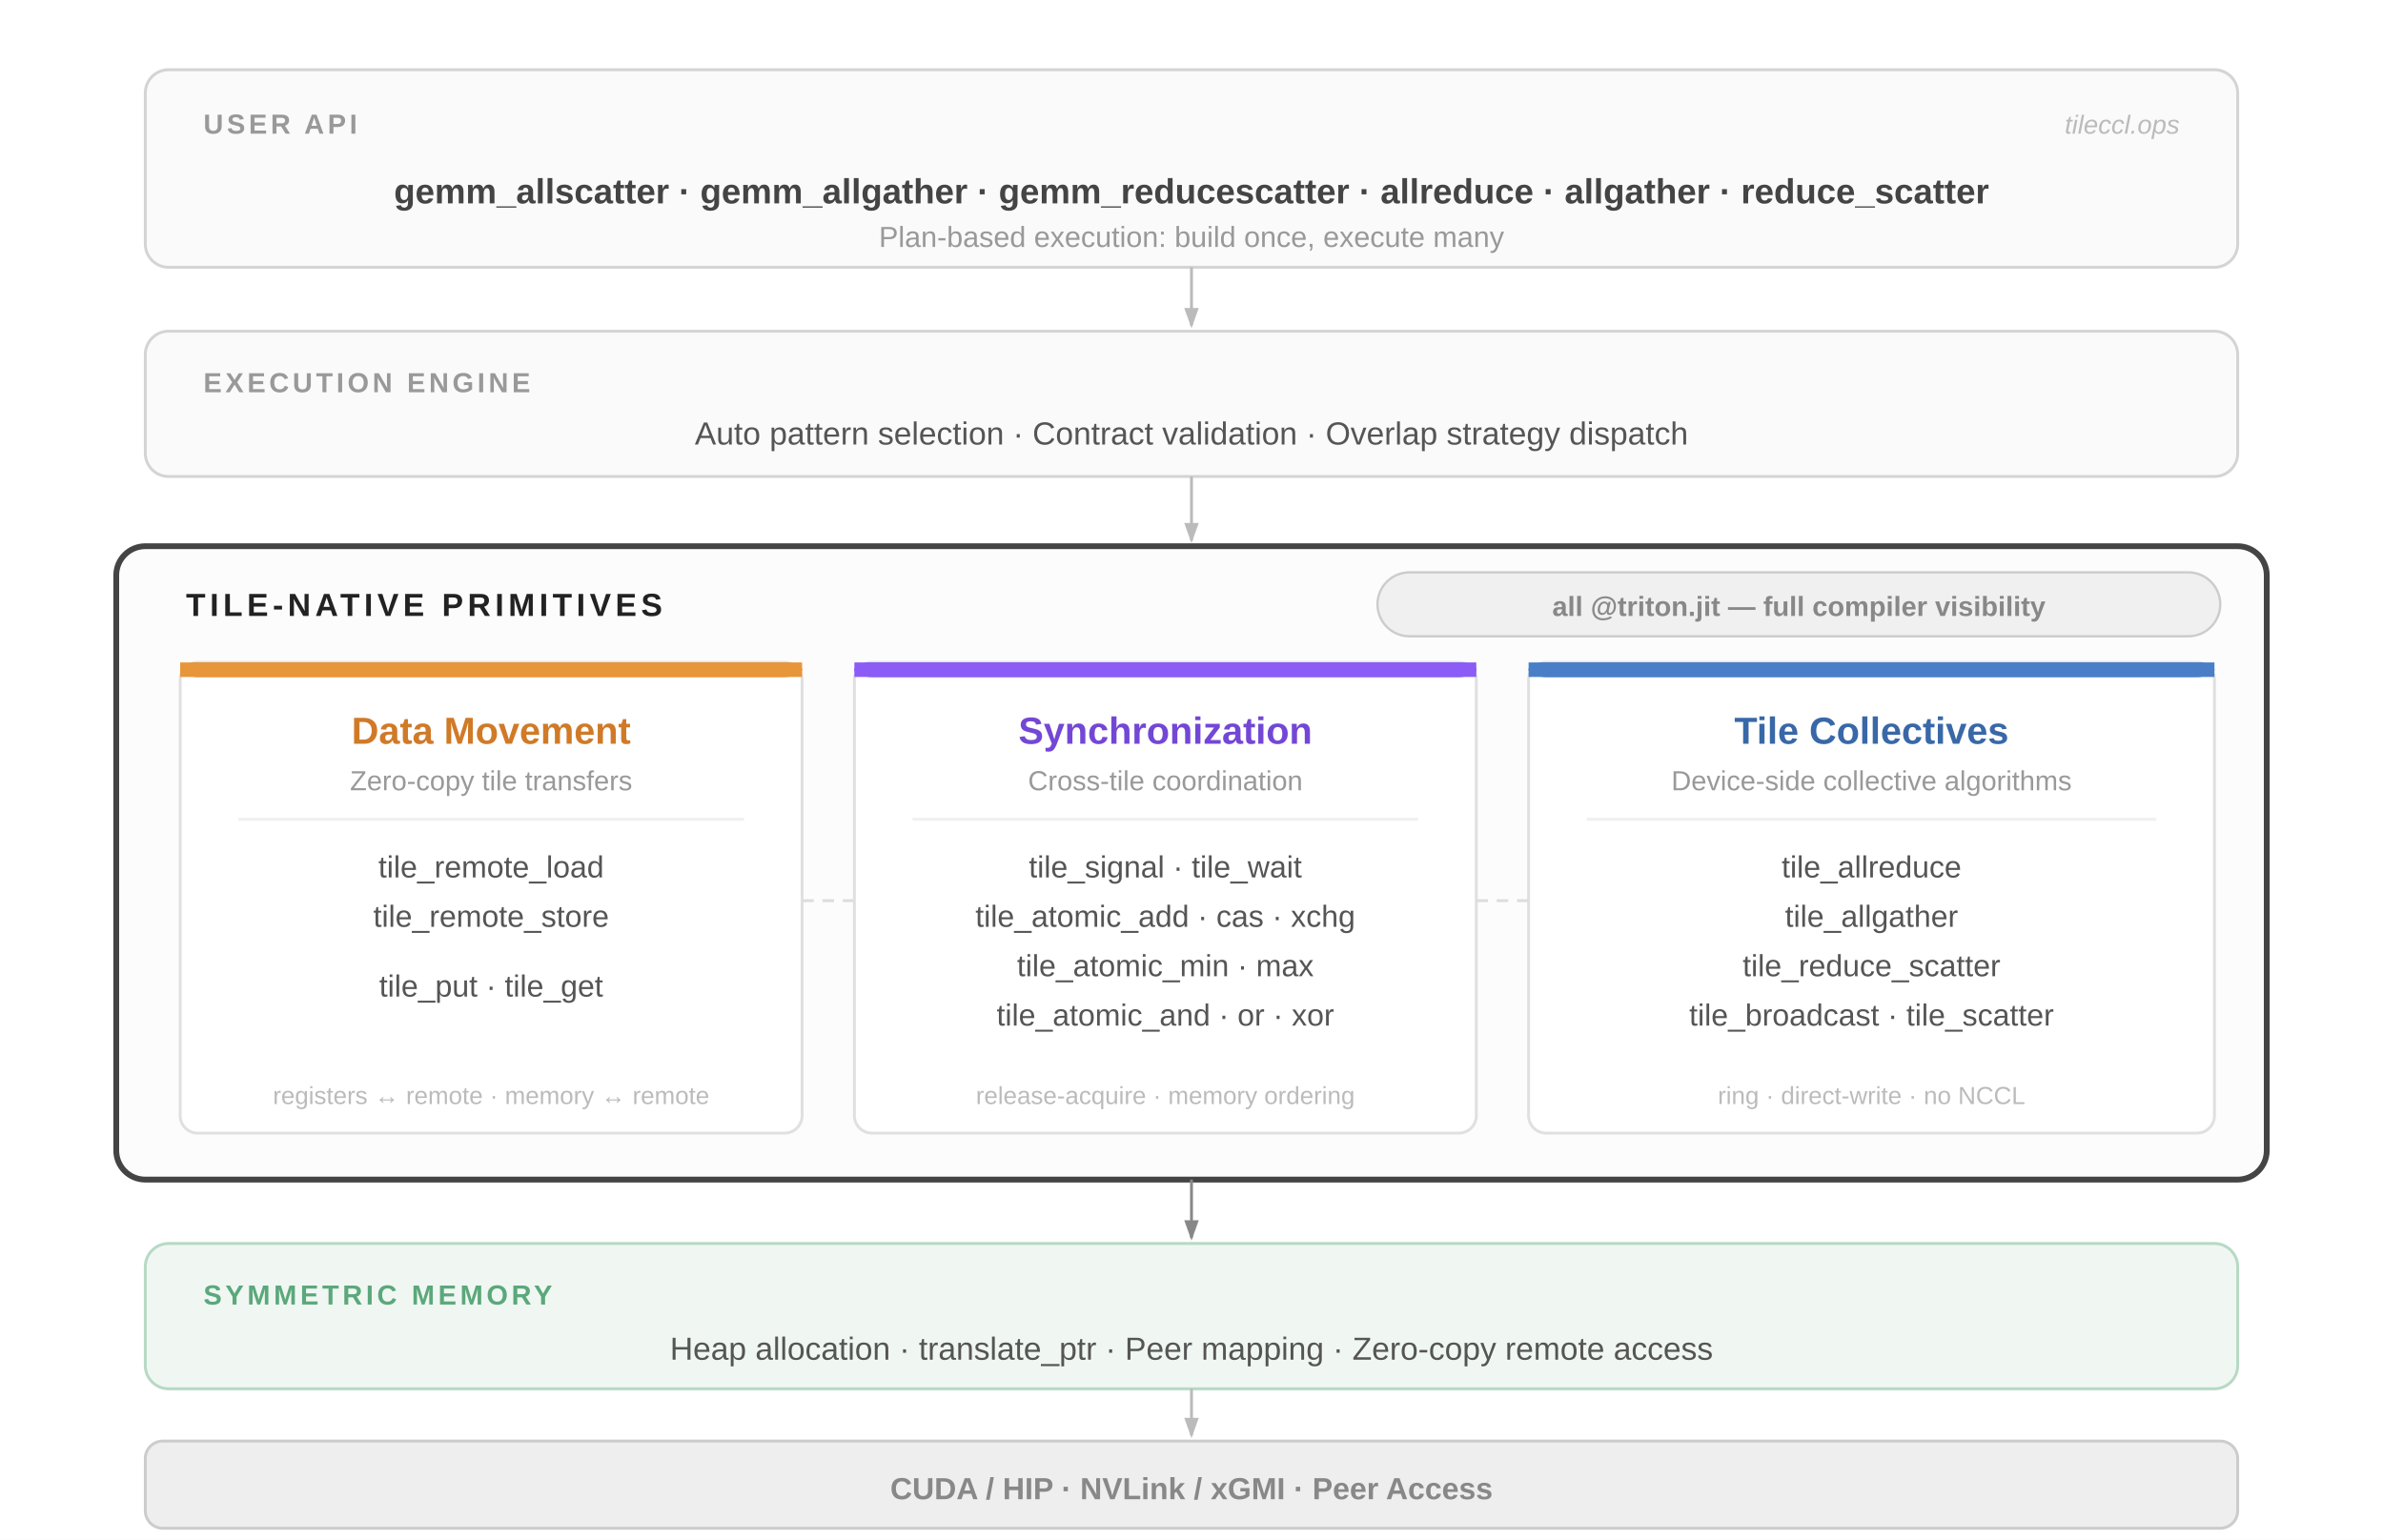
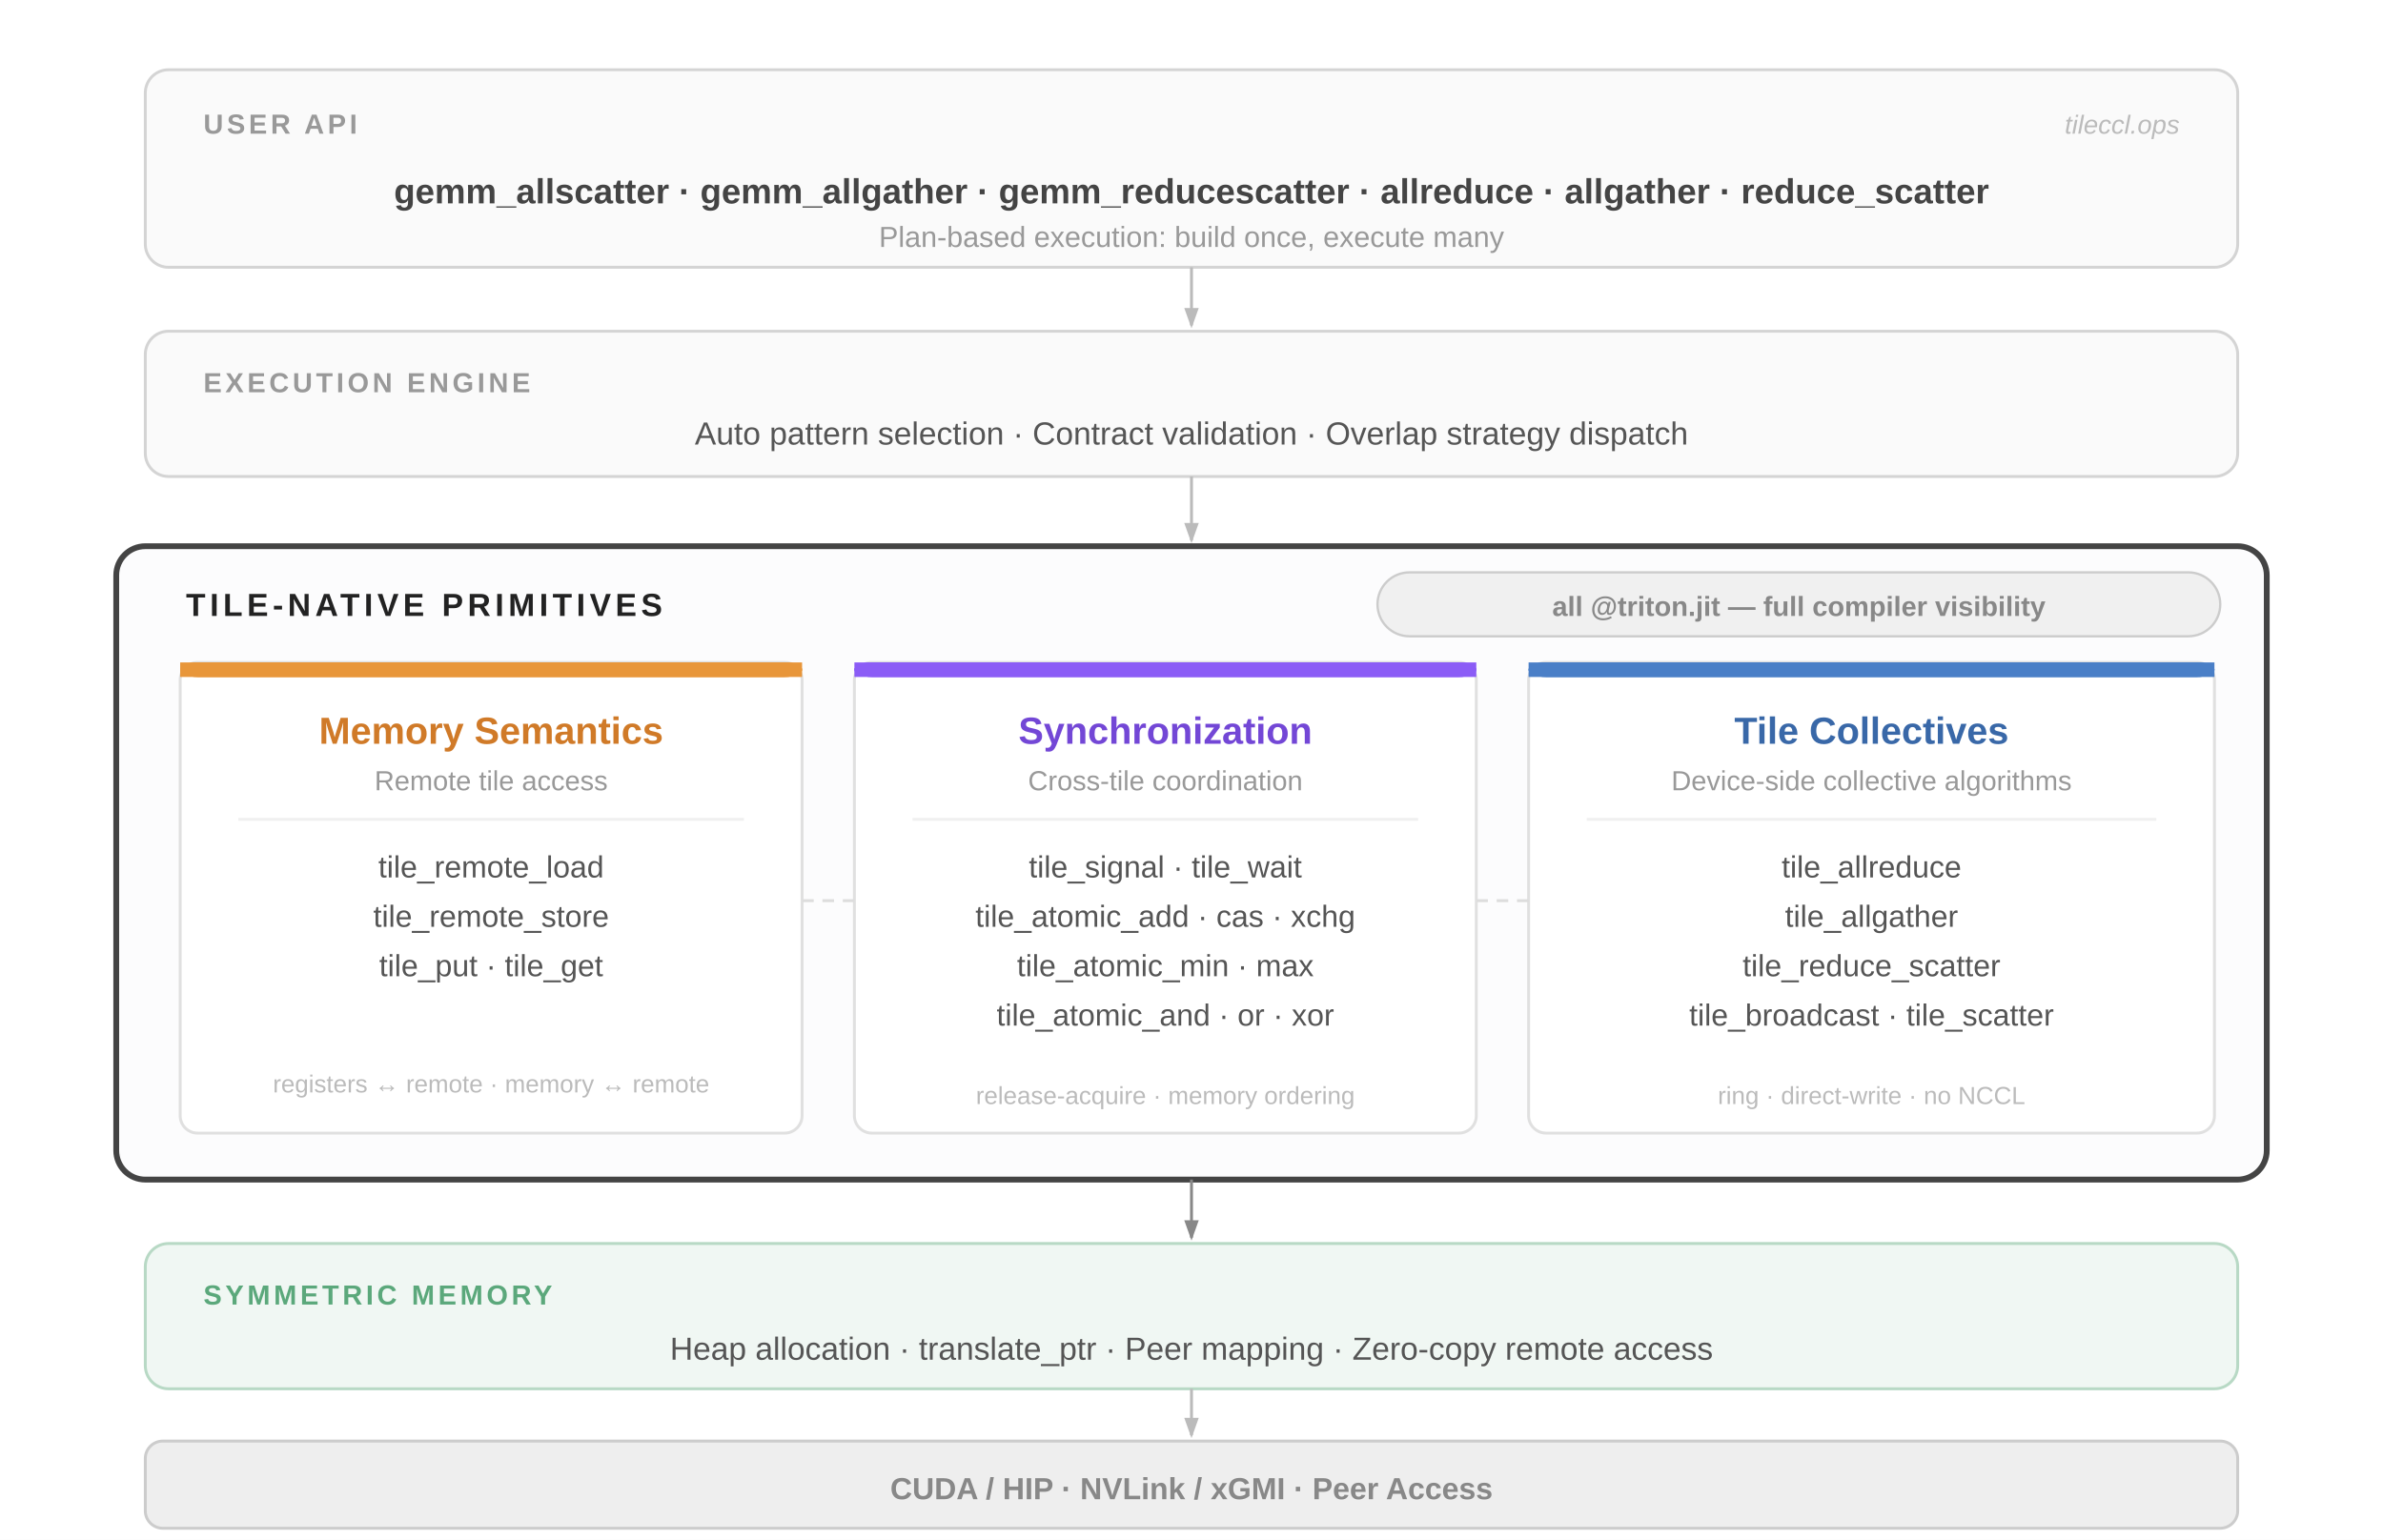
<svg xmlns="http://www.w3.org/2000/svg" viewBox="0 0 820 530" font-family="'Helvetica Neue', 'Arial', sans-serif">
  <defs>
    <marker id="arr" markerWidth="7" markerHeight="5" refX="6" refY="2.5" orient="auto">
      <polygon points="0 0, 7 2.5, 0 5" fill="#bbb" />
    </marker>
    <marker id="arr-dark" markerWidth="7" markerHeight="5" refX="6" refY="2.5" orient="auto">
      <polygon points="0 0, 7 2.5, 0 5" fill="#888" />
    </marker>
  </defs>
  <rect width="820" height="530" fill="#fff" />
  <rect x="50" y="24" width="720" height="68" rx="8" fill="#fafafa" stroke="#d4d4d4" stroke-width="1" />
  <text x="70" y="46" font-size="9.5" font-weight="700" fill="#999" letter-spacing="1.2">USER API</text>
  <text x="750" y="46" text-anchor="end" font-size="9" fill="#bbb" font-style="italic">tileccl.ops</text>
  <text x="410" y="70" text-anchor="middle" font-size="12" font-weight="600" fill="#444">gemm_allscatter · gemm_allgather · gemm_reducescatter · allreduce · allgather · reduce_scatter</text>
  <text x="410" y="85" text-anchor="middle" font-size="10" fill="#999">Plan-based execution: build once, execute many</text>
  <line x1="410" y1="92" x2="410" y2="112" stroke="#bbb" stroke-width="1" marker-end="url(#arr)" />
  <rect x="50" y="114" width="720" height="50" rx="8" fill="#fafafa" stroke="#d4d4d4" stroke-width="1" />
  <text x="70" y="135" font-size="9.5" font-weight="700" fill="#999" letter-spacing="1.2">EXECUTION ENGINE</text>
  <text x="410" y="153" text-anchor="middle" font-size="11" fill="#555">Auto pattern selection · Contract validation · Overlap strategy dispatch</text>
  <line x1="410" y1="164" x2="410" y2="186" stroke="#bbb" stroke-width="1" marker-end="url(#arr)" />
  <rect x="40" y="188" width="740" height="218" rx="10" fill="#fcfcfd" stroke="#444" stroke-width="2" />
  <text x="64" y="212" font-size="11" font-weight="800" fill="#222" letter-spacing="1.5">TILE-NATIVE PRIMITIVES</text>
  <rect x="474" y="197" width="290" height="22" rx="11" fill="#f0f0f0" stroke="#ccc" stroke-width="0.8" />
  <text x="619" y="212" text-anchor="middle" font-size="9.5" font-weight="600" fill="#888">all @triton.jit — full compiler visibility</text>
  <rect x="62" y="228" width="214" height="162" rx="6" fill="#fff" stroke="#e0e0e0" stroke-width="1" />
  <rect x="62" y="228" width="214" height="5" rx="6" fill="#E8963A" />
  <rect x="62" y="228" width="214" height="5" fill="#E8963A" />
  <rect x="62" y="228" width="214" height="5" rx="6" fill="#E8963A" />
-   <text x="169" y="256" text-anchor="middle" font-size="13" font-weight="700" fill="#D07A28">Data Movement</text>
-   <text x="169" y="272" text-anchor="middle" font-size="9.5" fill="#999">Zero-copy tile transfers</text>
+   <text x="169" y="256" text-anchor="middle" font-size="13" font-weight="700" fill="#D07A28">Memory Semantics</text>
+   <text x="169" y="272" text-anchor="middle" font-size="9.5" fill="#999">Remote tile access</text>
  <line x1="82" y1="282" x2="256" y2="282" stroke="#f0f0f0" stroke-width="1" />
  <text x="169" y="302" text-anchor="middle" font-size="10.5" fill="#555" font-weight="500">tile_remote_load</text>
  <text x="169" y="319" text-anchor="middle" font-size="10.5" fill="#555" font-weight="500">tile_remote_store</text>
-   <text x="169" y="343" text-anchor="middle" font-size="10.5" fill="#555" font-weight="500">tile_put · tile_get</text>
-   <text x="169" y="380" text-anchor="middle" font-size="8.5" fill="#bbb">registers ↔ remote · memory ↔ remote</text>
+   <text x="169" y="336" text-anchor="middle" font-size="10.5" fill="#555" font-weight="500">tile_put · tile_get</text>
+   <text x="169" y="376" text-anchor="middle" font-size="8.5" fill="#bbb">registers ↔ remote · memory ↔ remote</text>
  <rect x="294" y="228" width="214" height="162" rx="6" fill="#fff" stroke="#e0e0e0" stroke-width="1" />
  <rect x="294" y="228" width="214" height="5" rx="6" fill="#8B5CF6" />
  <rect x="294" y="228" width="214" height="5" fill="#8B5CF6" />
  <rect x="294" y="228" width="214" height="5" rx="6" fill="#8B5CF6" />
  <text x="401" y="256" text-anchor="middle" font-size="13" font-weight="700" fill="#7347D6">Synchronization</text>
  <text x="401" y="272" text-anchor="middle" font-size="9.5" fill="#999">Cross-tile coordination</text>
  <line x1="314" y1="282" x2="488" y2="282" stroke="#f0f0f0" stroke-width="1" />
  <text x="401" y="302" text-anchor="middle" font-size="10.5" fill="#555" font-weight="500">tile_signal · tile_wait</text>
  <text x="401" y="319" text-anchor="middle" font-size="10.5" fill="#555" font-weight="500">tile_atomic_add · cas · xchg</text>
  <text x="401" y="336" text-anchor="middle" font-size="10.5" fill="#555" font-weight="500">tile_atomic_min · max</text>
  <text x="401" y="353" text-anchor="middle" font-size="10.5" fill="#555" font-weight="500">tile_atomic_and · or · xor</text>
  <text x="401" y="380" text-anchor="middle" font-size="8.5" fill="#bbb">release-acquire · memory ordering</text>
  <rect x="526" y="228" width="236" height="162" rx="6" fill="#fff" stroke="#e0e0e0" stroke-width="1" />
  <rect x="526" y="228" width="236" height="5" rx="6" fill="#4A7FC7" />
  <rect x="526" y="228" width="236" height="5" fill="#4A7FC7" />
  <rect x="526" y="228" width="236" height="5" rx="6" fill="#4A7FC7" />
  <text x="644" y="256" text-anchor="middle" font-size="13" font-weight="700" fill="#3968A8">Tile Collectives</text>
  <text x="644" y="272" text-anchor="middle" font-size="9.5" fill="#999">Device-side collective algorithms</text>
  <line x1="546" y1="282" x2="742" y2="282" stroke="#f0f0f0" stroke-width="1" />
  <text x="644" y="302" text-anchor="middle" font-size="10.5" fill="#555" font-weight="500">tile_allreduce</text>
  <text x="644" y="319" text-anchor="middle" font-size="10.5" fill="#555" font-weight="500">tile_allgather</text>
  <text x="644" y="336" text-anchor="middle" font-size="10.5" fill="#555" font-weight="500">tile_reduce_scatter</text>
  <text x="644" y="353" text-anchor="middle" font-size="10.5" fill="#555" font-weight="500">tile_broadcast · tile_scatter</text>
  <text x="644" y="380" text-anchor="middle" font-size="8.5" fill="#bbb">ring · direct-write · no NCCL</text>
  <line x1="276" y1="310" x2="294" y2="310" stroke="#ddd" stroke-width="1" stroke-dasharray="4,3" />
  <line x1="508" y1="310" x2="526" y2="310" stroke="#ddd" stroke-width="1" stroke-dasharray="4,3" />
  <line x1="410" y1="406" x2="410" y2="426" stroke="#888" stroke-width="1" marker-end="url(#arr-dark)" />
  <rect x="50" y="428" width="720" height="50" rx="8" fill="#f0f7f3" stroke="#b8d9c5" stroke-width="1" />
  <text x="70" y="449" font-size="9.5" font-weight="700" fill="#5BA87B" letter-spacing="1.2">SYMMETRIC MEMORY</text>
  <text x="410" y="468" text-anchor="middle" font-size="11" fill="#555">Heap allocation · translate_ptr · Peer mapping · Zero-copy remote access</text>
  <line x1="410" y1="478" x2="410" y2="494" stroke="#bbb" stroke-width="1" marker-end="url(#arr)" />
  <rect x="50" y="496" width="720" height="30" rx="6" fill="#eee" stroke="#ccc" stroke-width="1" />
  <text x="410" y="516" text-anchor="middle" font-size="10.5" font-weight="600" fill="#888">CUDA / HIP    ·    NVLink / xGMI    ·    Peer Access</text>
</svg>
